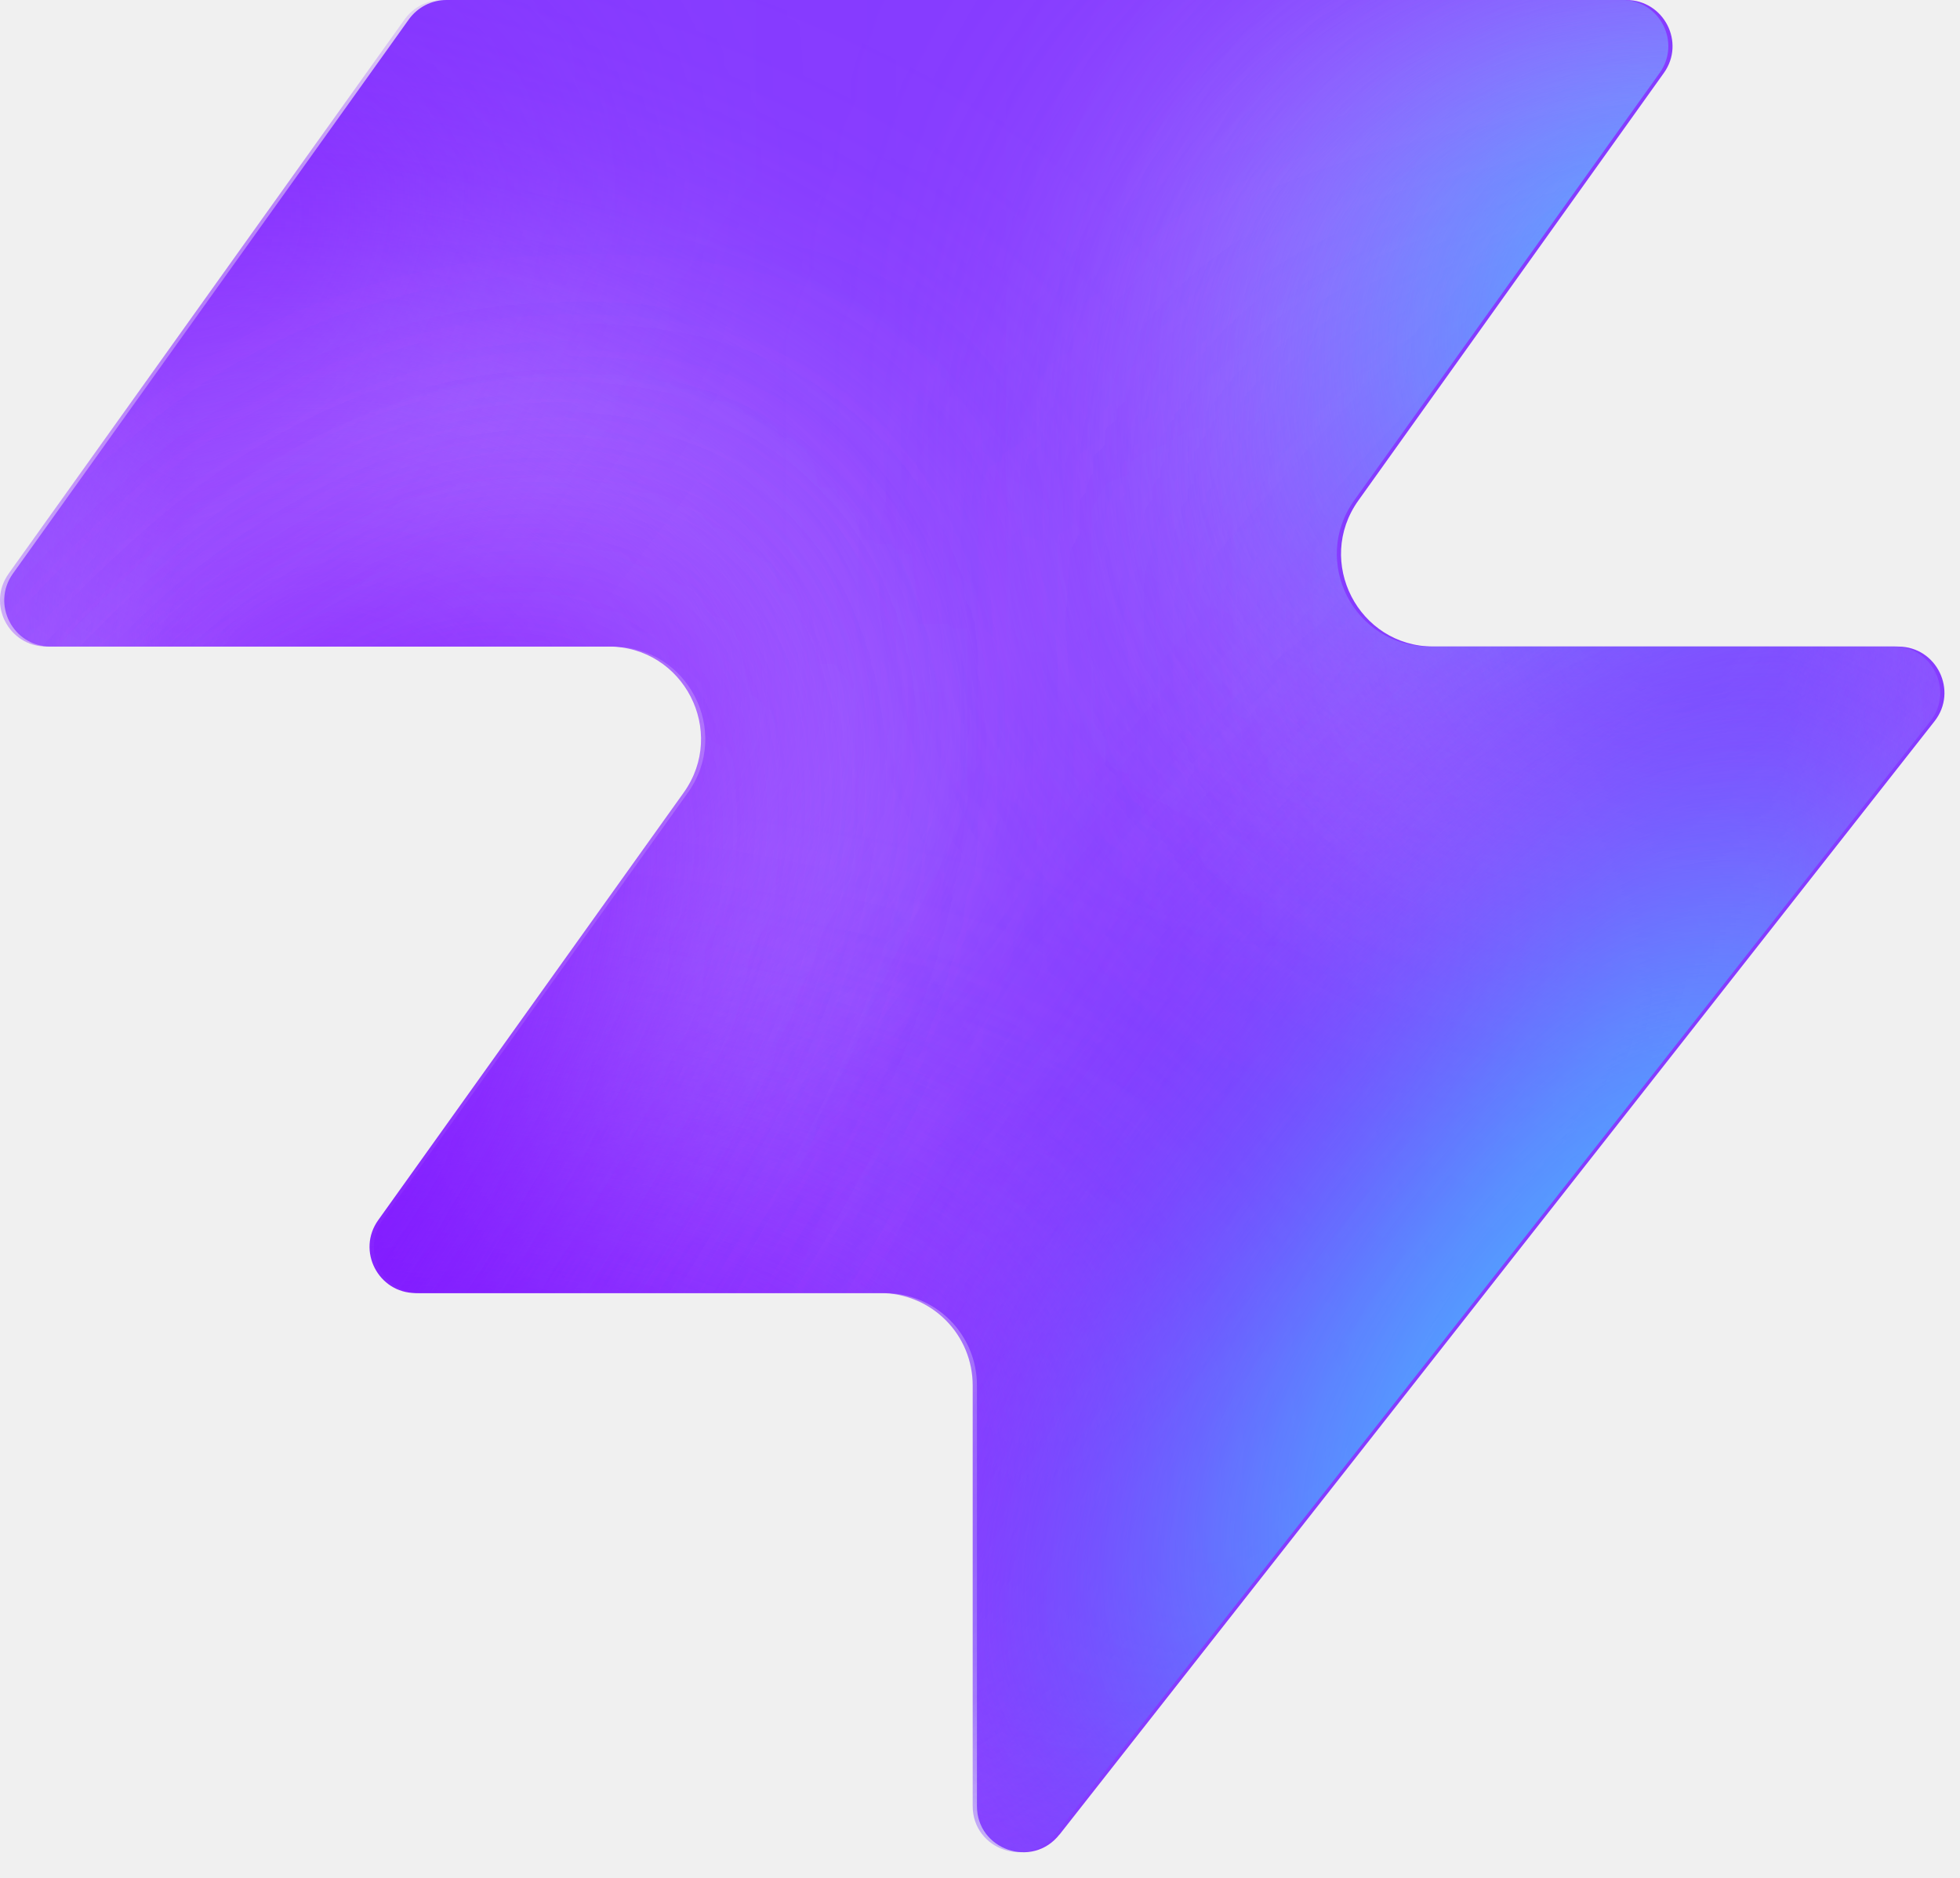
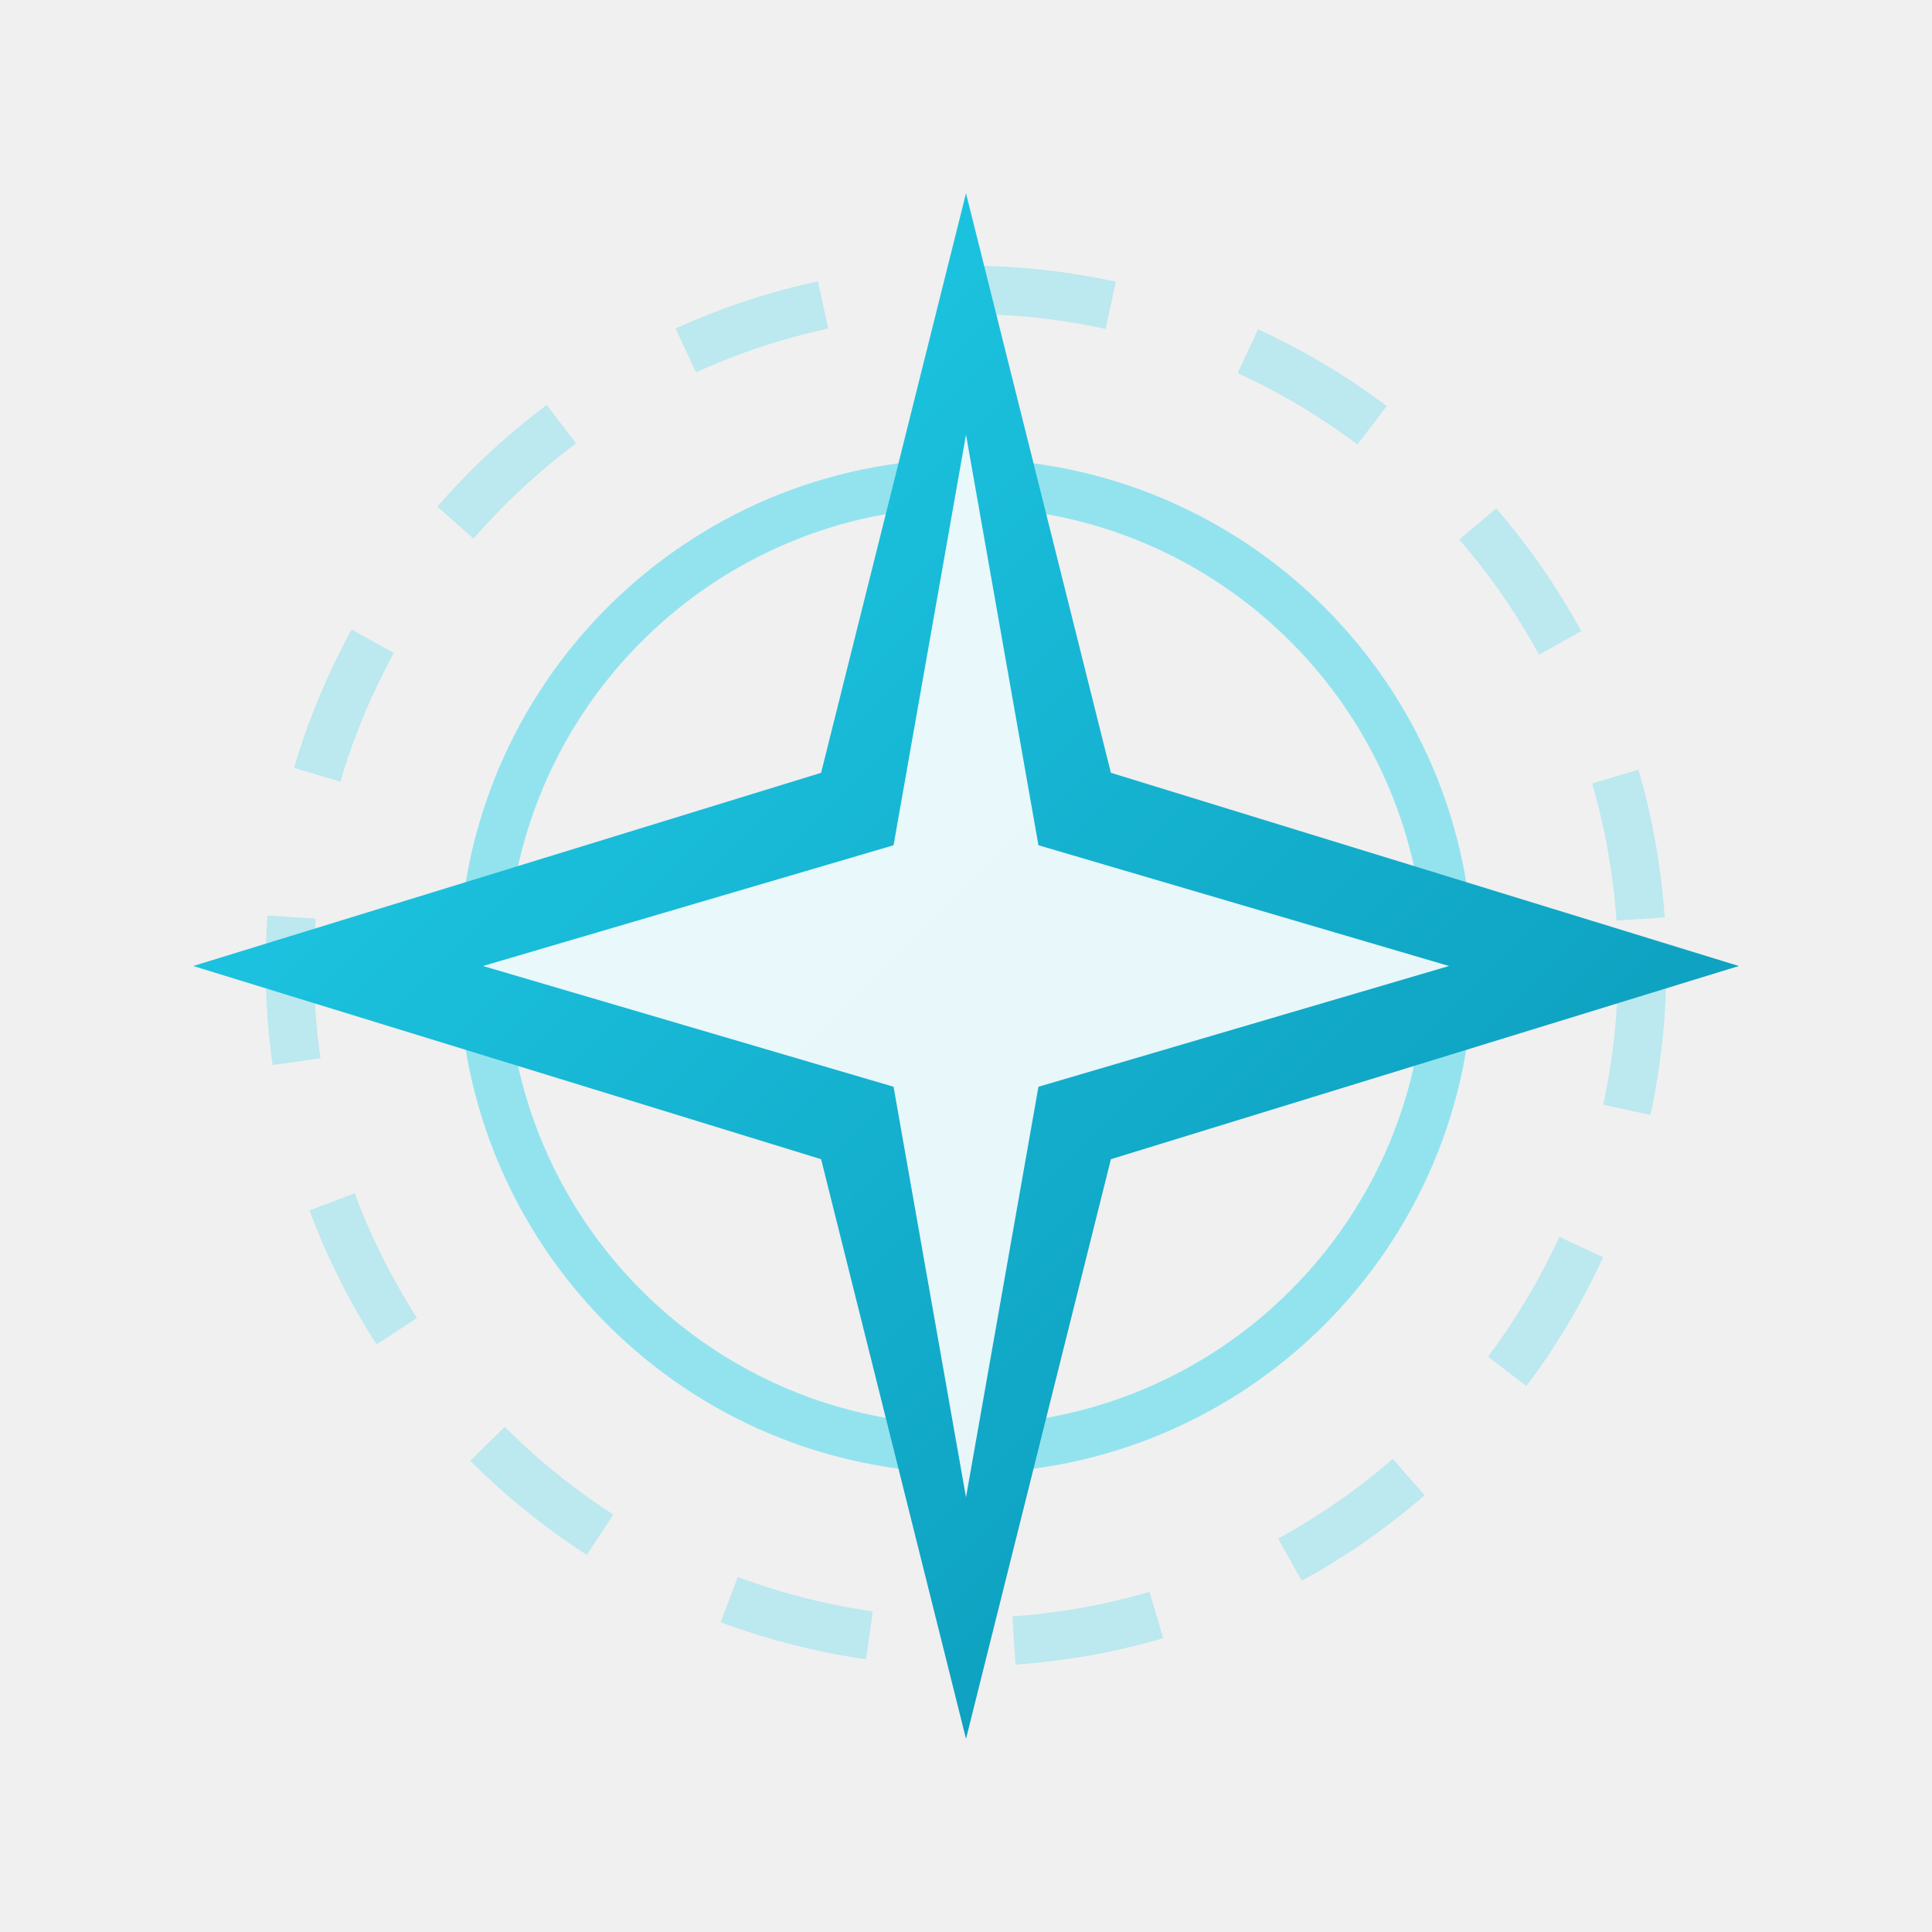
- <svg xmlns="http://www.w3.org/2000/svg" width="48" height="46" fill="none" viewBox="0 0 48 46">
-   <path fill="#863bff" d="M25.946 44.938c-.664.845-2.021.375-2.021-.698V33.937a2.26 2.26 0 0 0-2.262-2.262H10.287c-.92 0-1.456-1.04-.92-1.788l7.48-10.471c1.07-1.497 0-3.578-1.842-3.578H1.237c-.92 0-1.456-1.04-.92-1.788L10.013.474c.214-.297.556-.474.92-.474h28.894c.92 0 1.456 1.04.92 1.788l-7.48 10.471c-1.07 1.498 0 3.579 1.842 3.579h11.377c.943 0 1.473 1.088.89 1.83L25.947 44.94z" style="fill:#863bff;fill:color(display-p3 .525 .23 1);fill-opacity:1" />
-   <mask id="a" width="48" height="46" x="0" y="0" maskUnits="userSpaceOnUse" style="mask-type:alpha">
-     <path fill="#000" d="M25.842 44.938c-.664.844-2.021.375-2.021-.698V33.937a2.26 2.26 0 0 0-2.262-2.262H10.183c-.92 0-1.456-1.04-.92-1.788l7.48-10.471c1.07-1.498 0-3.579-1.842-3.579H1.133c-.92 0-1.456-1.04-.92-1.787L9.91.473c.214-.297.556-.474.92-.474h28.894c.92 0 1.456 1.04.92 1.788l-7.48 10.471c-1.07 1.498 0 3.578 1.842 3.578h11.377c.943 0 1.473 1.088.89 1.832L25.843 44.94z" style="fill:#000;fill-opacity:1" />
-   </mask>
-   <g mask="url(#a)">
-     <g filter="url(#b)">
-       <ellipse cx="5.508" cy="14.704" fill="#ede6ff" rx="5.508" ry="14.704" style="fill:#ede6ff;fill:color(display-p3 .927 .903 1);fill-opacity:1" transform="matrix(.00324 1 1 -.00324 -4.47 31.516)" />
-     </g>
-     <g filter="url(#c)">
-       <ellipse cx="10.399" cy="29.851" fill="#ede6ff" rx="10.399" ry="29.851" style="fill:#ede6ff;fill:color(display-p3 .927 .903 1);fill-opacity:1" transform="matrix(.00324 1 1 -.00324 -39.328 7.883)" />
-     </g>
-     <g filter="url(#d)">
-       <ellipse cx="5.508" cy="30.487" fill="#7e14ff" rx="5.508" ry="30.487" style="fill:#7e14ff;fill:color(display-p3 .492 .077 1);fill-opacity:1" transform="rotate(89.814 -25.913 -14.639)scale(1 -1)" />
-     </g>
-     <g filter="url(#e)">
-       <ellipse cx="5.508" cy="30.599" fill="#7e14ff" rx="5.508" ry="30.599" style="fill:#7e14ff;fill:color(display-p3 .492 .077 1);fill-opacity:1" transform="rotate(89.814 -32.644 -3.334)scale(1 -1)" />
-     </g>
-     <g filter="url(#f)">
-       <ellipse cx="5.508" cy="30.599" fill="#7e14ff" rx="5.508" ry="30.599" style="fill:#7e14ff;fill:color(display-p3 .492 .077 1);fill-opacity:1" transform="matrix(.00324 1 1 -.00324 -34.34 30.47)" />
-     </g>
-     <g filter="url(#g)">
-       <ellipse cx="14.072" cy="22.078" fill="#ede6ff" rx="14.072" ry="22.078" style="fill:#ede6ff;fill:color(display-p3 .927 .903 1);fill-opacity:1" transform="rotate(93.35 24.506 48.493)scale(-1 1)" />
-     </g>
-     <g filter="url(#h)">
-       <ellipse cx="3.47" cy="21.501" fill="#7e14ff" rx="3.47" ry="21.501" style="fill:#7e14ff;fill:color(display-p3 .492 .077 1);fill-opacity:1" transform="rotate(89.009 28.708 47.59)scale(-1 1)" />
-     </g>
-     <g filter="url(#i)">
-       <ellipse cx="3.47" cy="21.501" fill="#7e14ff" rx="3.47" ry="21.501" style="fill:#7e14ff;fill:color(display-p3 .492 .077 1);fill-opacity:1" transform="rotate(89.009 28.708 47.59)scale(-1 1)" />
-     </g>
-     <g filter="url(#j)">
-       <ellipse cx=".387" cy="8.972" fill="#7e14ff" rx="4.407" ry="29.108" style="fill:#7e14ff;fill:color(display-p3 .492 .077 1);fill-opacity:1" transform="rotate(39.51 .387 8.972)" />
-     </g>
-     <g filter="url(#k)">
-       <ellipse cx="47.523" cy="-6.092" fill="#7e14ff" rx="4.407" ry="29.108" style="fill:#7e14ff;fill:color(display-p3 .492 .077 1);fill-opacity:1" transform="rotate(37.892 47.523 -6.092)" />
-     </g>
-     <g filter="url(#l)">
-       <ellipse cx="41.412" cy="6.333" fill="#47bfff" rx="5.971" ry="9.665" style="fill:#47bfff;fill:color(display-p3 .28 .748 1);fill-opacity:1" transform="rotate(37.892 41.412 6.333)" />
-     </g>
-     <g filter="url(#m)">
-       <ellipse cx="-1.879" cy="38.332" fill="#7e14ff" rx="4.407" ry="29.108" style="fill:#7e14ff;fill:color(display-p3 .492 .077 1);fill-opacity:1" transform="rotate(37.892 -1.88 38.332)" />
-     </g>
-     <g filter="url(#n)">
-       <ellipse cx="-1.879" cy="38.332" fill="#7e14ff" rx="4.407" ry="29.108" style="fill:#7e14ff;fill:color(display-p3 .492 .077 1);fill-opacity:1" transform="rotate(37.892 -1.88 38.332)" />
-     </g>
-     <g filter="url(#o)">
-       <ellipse cx="35.651" cy="29.907" fill="#7e14ff" rx="4.407" ry="29.108" style="fill:#7e14ff;fill:color(display-p3 .492 .077 1);fill-opacity:1" transform="rotate(37.892 35.651 29.907)" />
-     </g>
-     <g filter="url(#p)">
-       <ellipse cx="38.418" cy="32.4" fill="#47bfff" rx="5.971" ry="15.297" style="fill:#47bfff;fill:color(display-p3 .28 .748 1);fill-opacity:1" transform="rotate(37.892 38.418 32.4)" />
-     </g>
-   </g>
+ <svg xmlns="http://www.w3.org/2000/svg" viewBox="0 0 40 40" width="100%" height="100%">
+   <circle cx="20" cy="20" r="14" fill="none" stroke="#22D3EE" stroke-width="1" stroke-dasharray="3, 3" stroke-opacity="0.25" />
+   <circle cx="20" cy="20" r="10" fill="none" stroke="#22D3EE" stroke-width="1" stroke-opacity="0.45" />
+   <path d="M20,4 L23,16 L36,20 L23,24 L20,36 L17,24 L4,20 L17,16 Z" fill="url(#logo-star-grad)" />
+   <path d="M20,9 L21.5,17.5 L30,20 L21.5,22.5 L20,31 L18.5,22.5 L10,20 L18.5,17.5 Z" fill="#ffffff" opacity="0.9" />
  <defs>
-     <filter id="b" width="60.045" height="41.654" x="-19.77" y="16.149" color-interpolation-filters="sRGB" filterUnits="userSpaceOnUse">
-       <feFlood flood-opacity="0" result="BackgroundImageFix" />
-       <feBlend in="SourceGraphic" in2="BackgroundImageFix" result="shape" />
-       <feGaussianBlur result="effect1_foregroundBlur_2002_17158" stdDeviation="7.659" />
-     </filter>
-     <filter id="c" width="90.34" height="51.437" x="-54.613" y="-7.533" color-interpolation-filters="sRGB" filterUnits="userSpaceOnUse">
-       <feFlood flood-opacity="0" result="BackgroundImageFix" />
-       <feBlend in="SourceGraphic" in2="BackgroundImageFix" result="shape" />
-       <feGaussianBlur result="effect1_foregroundBlur_2002_17158" stdDeviation="7.659" />
-     </filter>
-     <filter id="d" width="79.355" height="29.4" x="-49.64" y="2.03" color-interpolation-filters="sRGB" filterUnits="userSpaceOnUse">
-       <feFlood flood-opacity="0" result="BackgroundImageFix" />
-       <feBlend in="SourceGraphic" in2="BackgroundImageFix" result="shape" />
-       <feGaussianBlur result="effect1_foregroundBlur_2002_17158" stdDeviation="4.596" />
-     </filter>
-     <filter id="e" width="79.579" height="29.4" x="-45.045" y="20.029" color-interpolation-filters="sRGB" filterUnits="userSpaceOnUse">
-       <feFlood flood-opacity="0" result="BackgroundImageFix" />
-       <feBlend in="SourceGraphic" in2="BackgroundImageFix" result="shape" />
-       <feGaussianBlur result="effect1_foregroundBlur_2002_17158" stdDeviation="4.596" />
-     </filter>
-     <filter id="f" width="79.579" height="29.4" x="-43.513" y="21.178" color-interpolation-filters="sRGB" filterUnits="userSpaceOnUse">
-       <feFlood flood-opacity="0" result="BackgroundImageFix" />
-       <feBlend in="SourceGraphic" in2="BackgroundImageFix" result="shape" />
-       <feGaussianBlur result="effect1_foregroundBlur_2002_17158" stdDeviation="4.596" />
-     </filter>
-     <filter id="g" width="74.749" height="58.852" x="15.756" y="-17.901" color-interpolation-filters="sRGB" filterUnits="userSpaceOnUse">
-       <feFlood flood-opacity="0" result="BackgroundImageFix" />
-       <feBlend in="SourceGraphic" in2="BackgroundImageFix" result="shape" />
-       <feGaussianBlur result="effect1_foregroundBlur_2002_17158" stdDeviation="7.659" />
-     </filter>
-     <filter id="h" width="61.377" height="25.362" x="23.548" y="2.284" color-interpolation-filters="sRGB" filterUnits="userSpaceOnUse">
-       <feFlood flood-opacity="0" result="BackgroundImageFix" />
-       <feBlend in="SourceGraphic" in2="BackgroundImageFix" result="shape" />
-       <feGaussianBlur result="effect1_foregroundBlur_2002_17158" stdDeviation="4.596" />
-     </filter>
-     <filter id="i" width="61.377" height="25.362" x="23.548" y="2.284" color-interpolation-filters="sRGB" filterUnits="userSpaceOnUse">
-       <feFlood flood-opacity="0" result="BackgroundImageFix" />
-       <feBlend in="SourceGraphic" in2="BackgroundImageFix" result="shape" />
-       <feGaussianBlur result="effect1_foregroundBlur_2002_17158" stdDeviation="4.596" />
-     </filter>
-     <filter id="j" width="56.045" height="63.649" x="-27.636" y="-22.853" color-interpolation-filters="sRGB" filterUnits="userSpaceOnUse">
-       <feFlood flood-opacity="0" result="BackgroundImageFix" />
-       <feBlend in="SourceGraphic" in2="BackgroundImageFix" result="shape" />
-       <feGaussianBlur result="effect1_foregroundBlur_2002_17158" stdDeviation="4.596" />
-     </filter>
-     <filter id="k" width="54.814" height="64.646" x="20.116" y="-38.415" color-interpolation-filters="sRGB" filterUnits="userSpaceOnUse">
-       <feFlood flood-opacity="0" result="BackgroundImageFix" />
-       <feBlend in="SourceGraphic" in2="BackgroundImageFix" result="shape" />
-       <feGaussianBlur result="effect1_foregroundBlur_2002_17158" stdDeviation="4.596" />
-     </filter>
-     <filter id="l" width="33.541" height="35.313" x="24.641" y="-11.323" color-interpolation-filters="sRGB" filterUnits="userSpaceOnUse">
-       <feFlood flood-opacity="0" result="BackgroundImageFix" />
-       <feBlend in="SourceGraphic" in2="BackgroundImageFix" result="shape" />
-       <feGaussianBlur result="effect1_foregroundBlur_2002_17158" stdDeviation="4.596" />
-     </filter>
-     <filter id="m" width="54.814" height="64.646" x="-29.286" y="6.009" color-interpolation-filters="sRGB" filterUnits="userSpaceOnUse">
-       <feFlood flood-opacity="0" result="BackgroundImageFix" />
-       <feBlend in="SourceGraphic" in2="BackgroundImageFix" result="shape" />
-       <feGaussianBlur result="effect1_foregroundBlur_2002_17158" stdDeviation="4.596" />
-     </filter>
-     <filter id="n" width="54.814" height="64.646" x="-29.286" y="6.009" color-interpolation-filters="sRGB" filterUnits="userSpaceOnUse">
-       <feFlood flood-opacity="0" result="BackgroundImageFix" />
-       <feBlend in="SourceGraphic" in2="BackgroundImageFix" result="shape" />
-       <feGaussianBlur result="effect1_foregroundBlur_2002_17158" stdDeviation="4.596" />
-     </filter>
-     <filter id="o" width="54.814" height="64.646" x="8.244" y="-2.416" color-interpolation-filters="sRGB" filterUnits="userSpaceOnUse">
-       <feFlood flood-opacity="0" result="BackgroundImageFix" />
-       <feBlend in="SourceGraphic" in2="BackgroundImageFix" result="shape" />
-       <feGaussianBlur result="effect1_foregroundBlur_2002_17158" stdDeviation="4.596" />
-     </filter>
-     <filter id="p" width="39.409" height="43.623" x="18.713" y="10.588" color-interpolation-filters="sRGB" filterUnits="userSpaceOnUse">
-       <feFlood flood-opacity="0" result="BackgroundImageFix" />
-       <feBlend in="SourceGraphic" in2="BackgroundImageFix" result="shape" />
-       <feGaussianBlur result="effect1_foregroundBlur_2002_17158" stdDeviation="4.596" />
-     </filter>
+     <linearGradient id="logo-star-grad" x1="0%" y1="0%" x2="100%" y2="100%">
+       <stop offset="0%" stop-color="#22D3EE" />
+       <stop offset="100%" stop-color="#0891B2" />
+     </linearGradient>
  </defs>
</svg>
